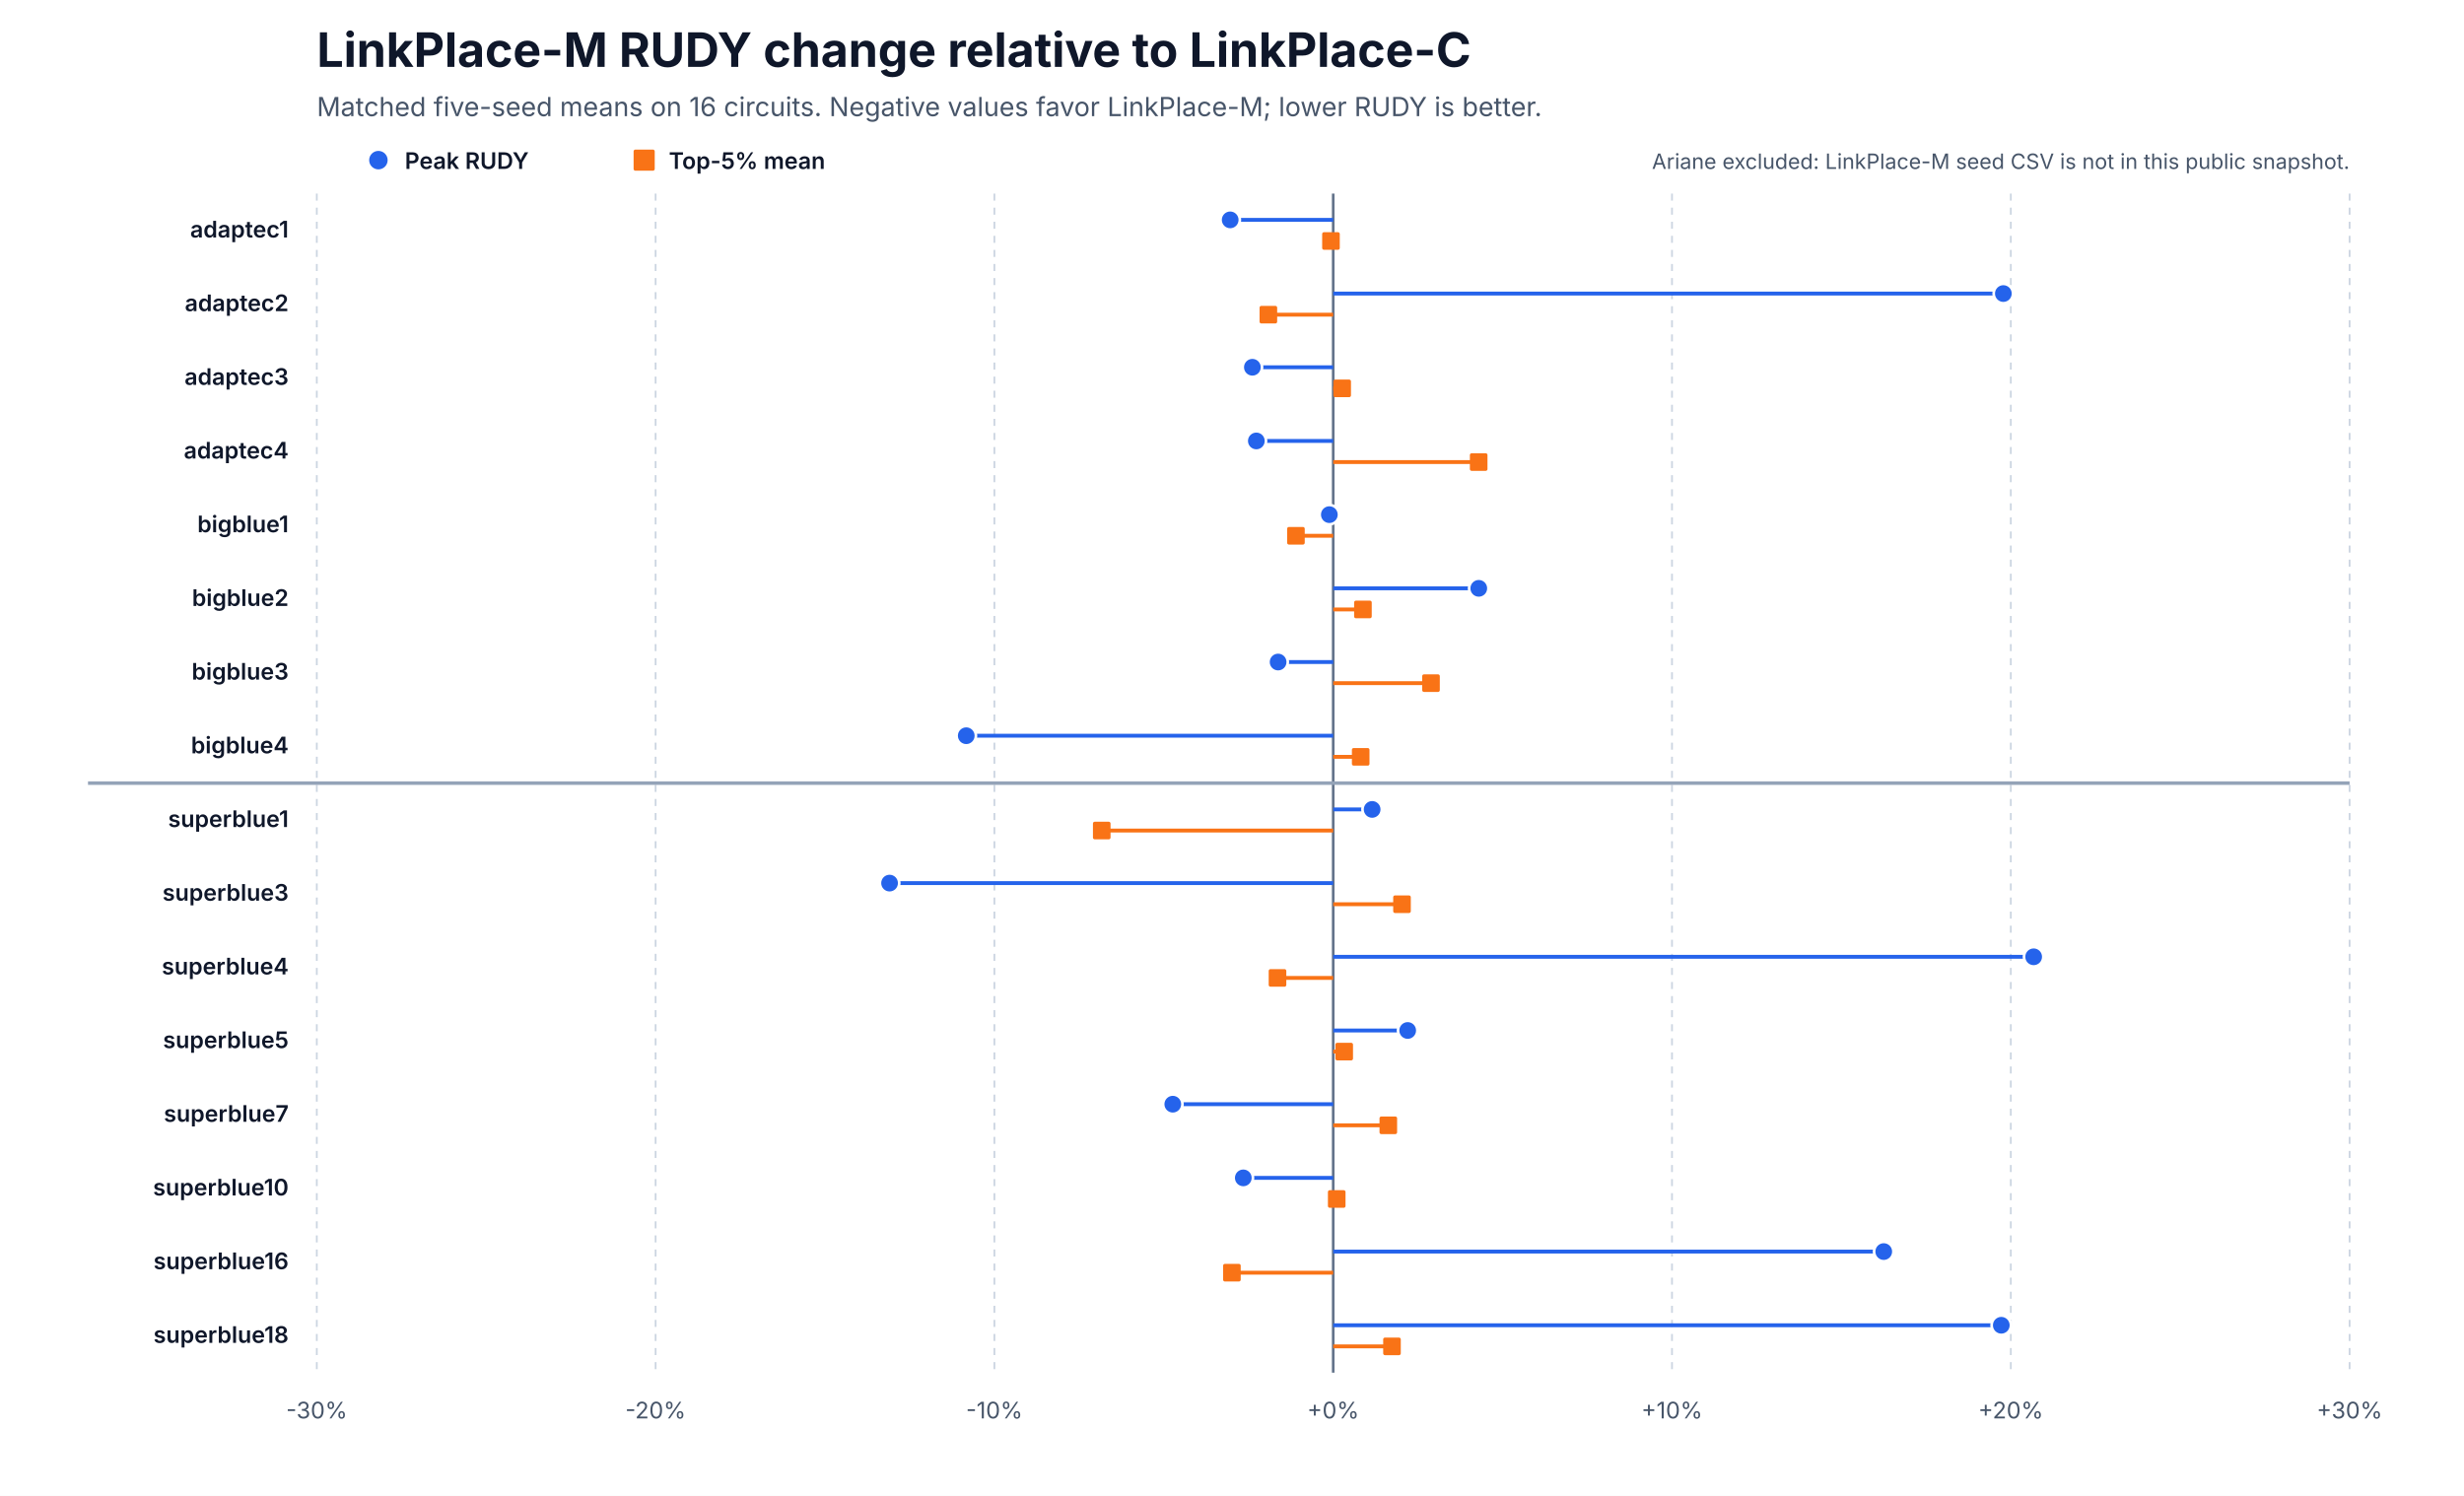
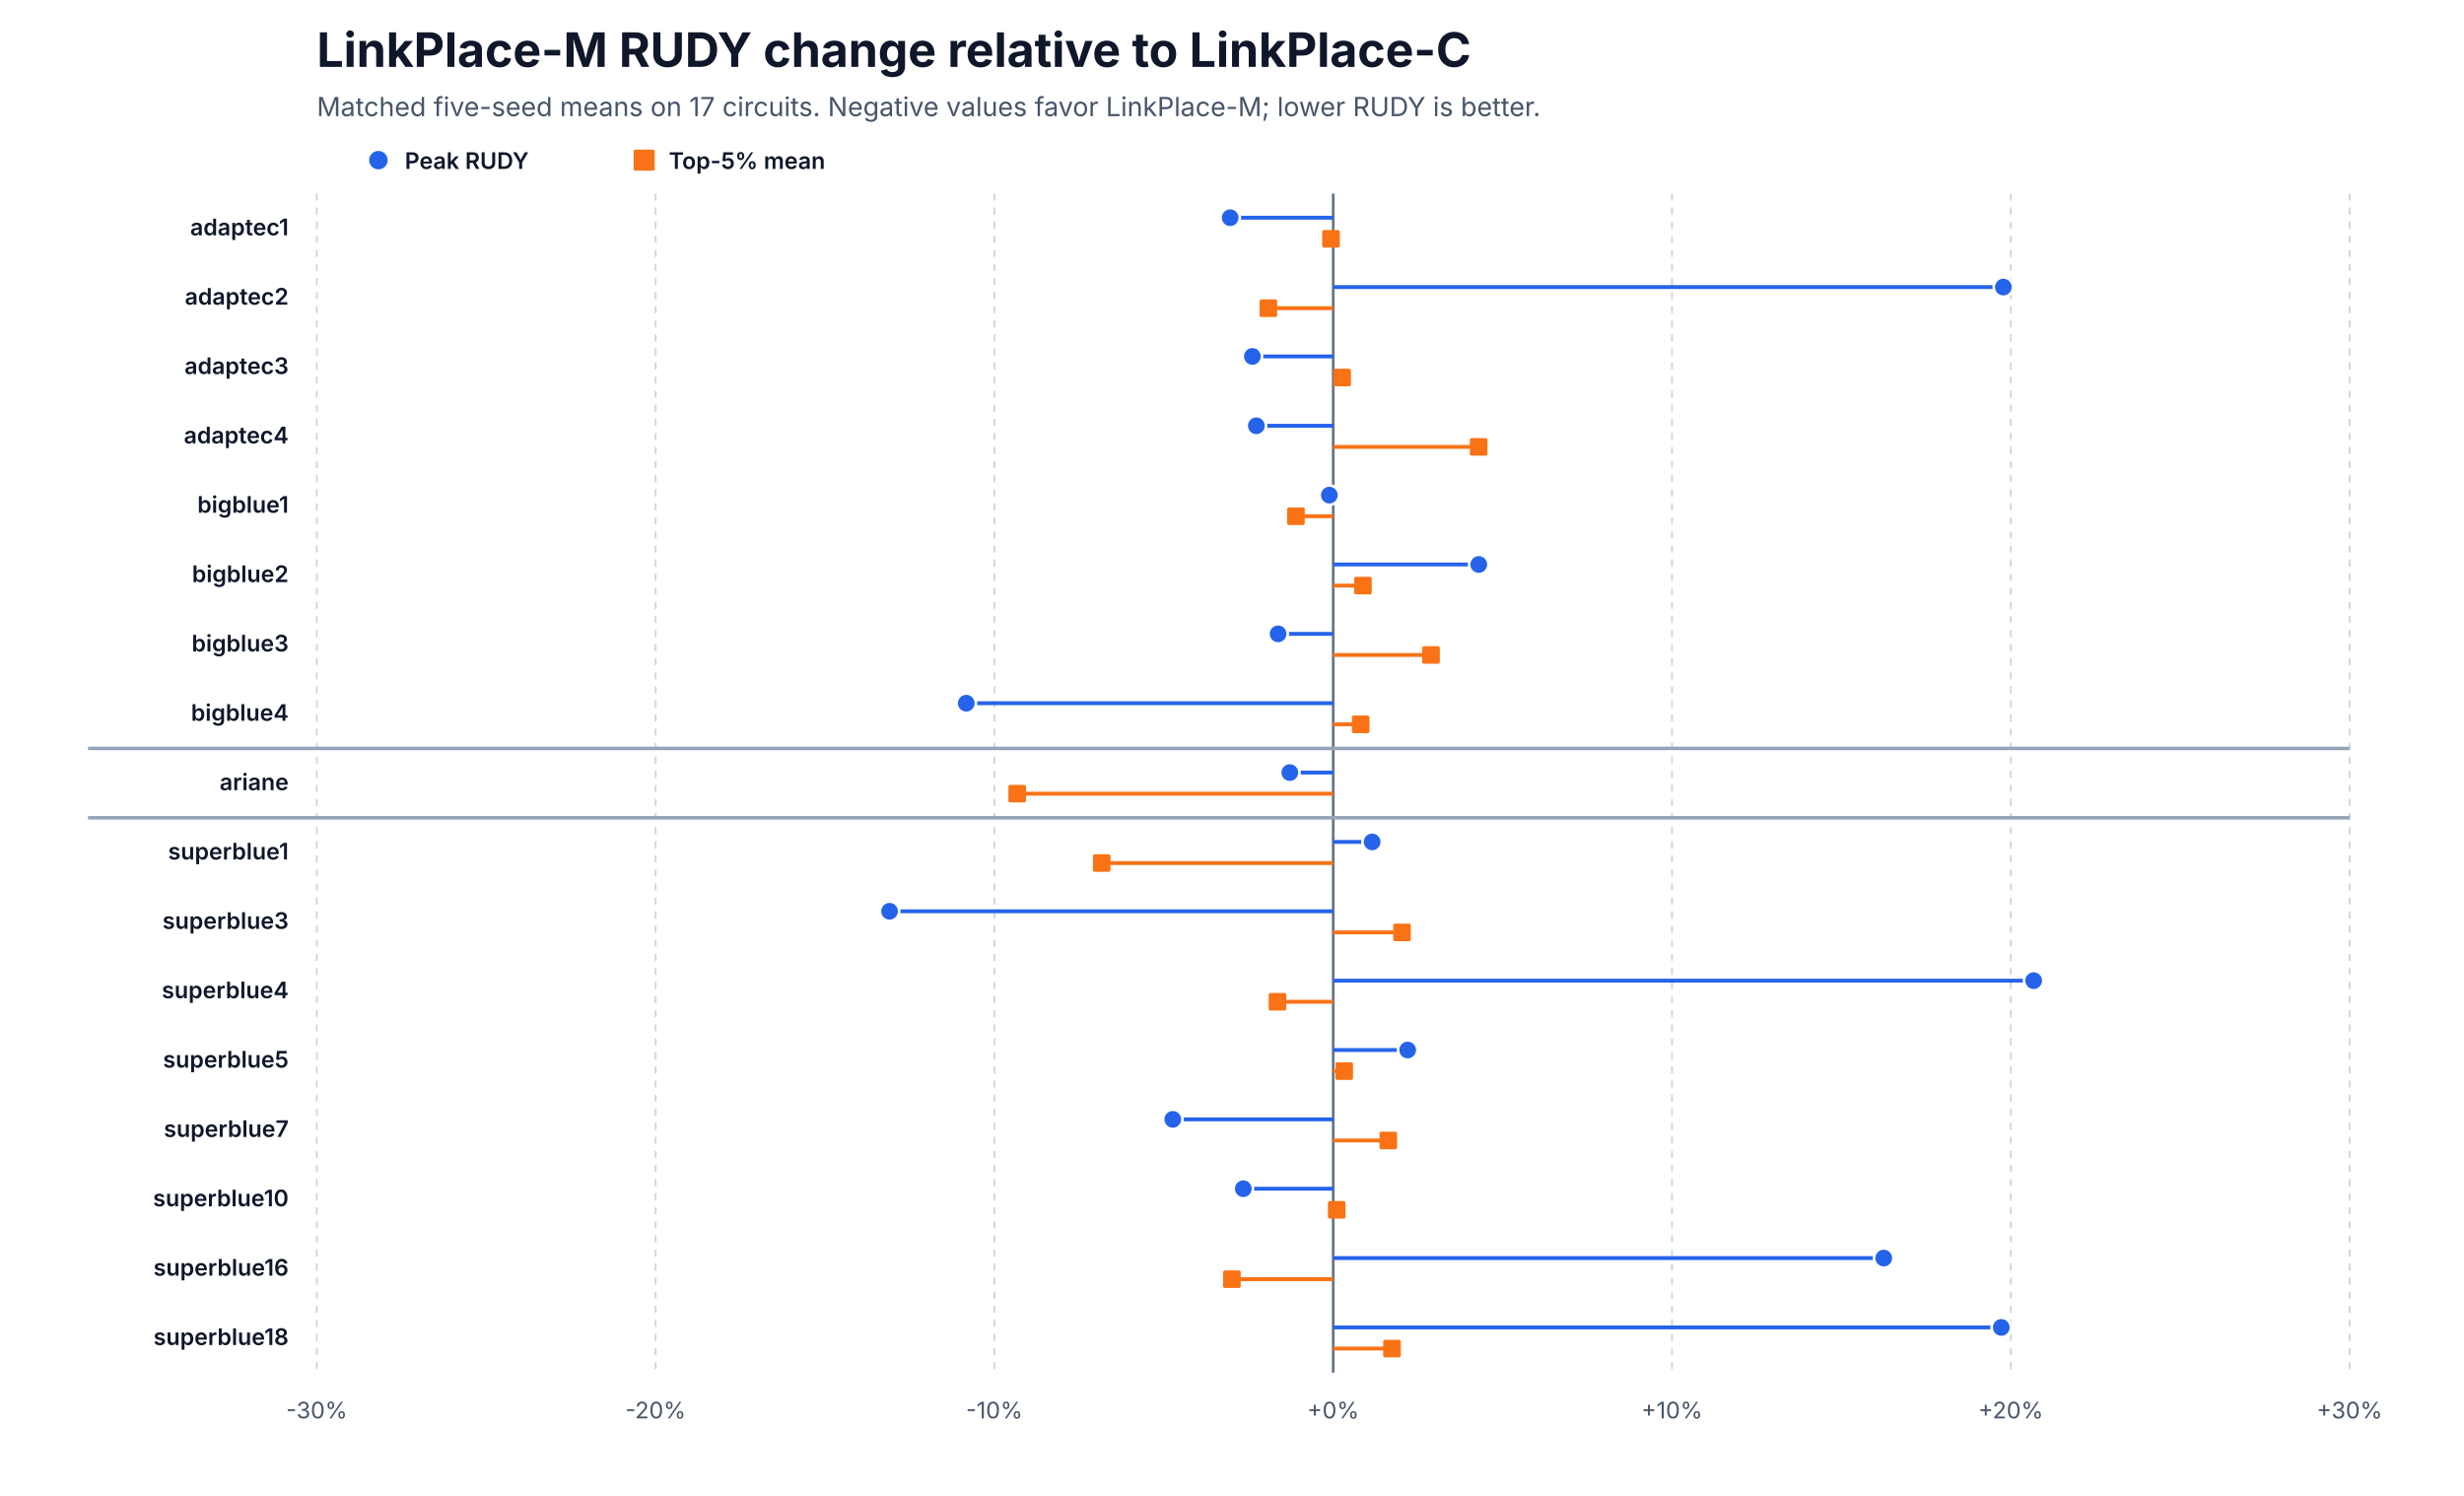
<svg xmlns="http://www.w3.org/2000/svg" width="1400" height="850" viewBox="0 0 1400 850" role="img" aria-labelledby="title desc">
  <style>text { font-family: Inter, ui-sans-serif, system-ui, -apple-system, 'Segoe UI', Arial, sans-serif; fill: #0F172A; }
    .title { font-size: 27px; font-weight: 700; }
    .subtitle { font-size: 15px; fill: #475569; }
    .axis { font-size: 13px; fill: #475569; }
    .label { font-size: 13px; font-weight: 600; }
    .small { font-size: 12px; fill: #475569; }
    .legend { font-size: 13px; font-weight: 600; }</style>
  <rect width="1400" height="850" fill="#FFFFFF" />
  <text x="180.00" y="38.00" class="title" text-anchor="start">LinkPlace-M RUDY change relative to LinkPlace-C</text>
-   <text x="180.00" y="66.00" class="subtitle" text-anchor="start">Matched five-seed means on 16 circuits. Negative values favor LinkPlace-M; lower RUDY is better.</text>
+   <text x="180.00" y="66.00" class="subtitle" text-anchor="start">Matched five-seed means on 17 circuits. Negative values favor LinkPlace-M; lower RUDY is better.</text>
  <line x1="180.00" y1="110.00" x2="180.00" y2="780.00" stroke="#CBD5E1" stroke-width="1" stroke-dasharray="4 4" />
  <text x="180.00" y="806.00" class="axis" text-anchor="middle">-30%</text>
  <line x1="372.50" y1="110.00" x2="372.50" y2="780.00" stroke="#CBD5E1" stroke-width="1" stroke-dasharray="4 4" />
  <text x="372.50" y="806.00" class="axis" text-anchor="middle">-20%</text>
  <line x1="565.00" y1="110.00" x2="565.00" y2="780.00" stroke="#CBD5E1" stroke-width="1" stroke-dasharray="4 4" />
  <text x="565.00" y="806.00" class="axis" text-anchor="middle">-10%</text>
  <line x1="757.50" y1="110.00" x2="757.50" y2="780.00" stroke="#64748B" stroke-width="1.5" />
  <text x="757.50" y="806.00" class="axis" text-anchor="middle">+0%</text>
  <line x1="950.00" y1="110.00" x2="950.00" y2="780.00" stroke="#CBD5E1" stroke-width="1" stroke-dasharray="4 4" />
  <text x="950.00" y="806.00" class="axis" text-anchor="middle">+10%</text>
  <line x1="1142.50" y1="110.00" x2="1142.50" y2="780.00" stroke="#CBD5E1" stroke-width="1" stroke-dasharray="4 4" />
  <text x="1142.50" y="806.00" class="axis" text-anchor="middle">+20%</text>
  <line x1="1335.00" y1="110.00" x2="1335.00" y2="780.00" stroke="#CBD5E1" stroke-width="1" stroke-dasharray="4 4" />
  <text x="1335.00" y="806.00" class="axis" text-anchor="middle">+30%</text>
-   <text x="164.00" y="134.94" class="label" text-anchor="end">adaptec1</text>
-   <line x1="757.50" y1="124.94" x2="698.97" y2="124.94" stroke="#2563EB" stroke-width="2.2" />
-   <circle cx="698.97" cy="124.94" r="5.50" fill="#2563EB" stroke="#FFFFFF" stroke-width="1.5" />
-   <line x1="757.50" y1="136.94" x2="756.23" y2="136.94" stroke="#F97316" stroke-width="2.2" />
-   <rect x="751.23" y="131.94" width="10.00" height="10.00" rx="1" fill="#F97316" />
-   <text x="164.00" y="176.81" class="label" text-anchor="end">adaptec2</text>
-   <line x1="757.50" y1="166.81" x2="1138.27" y2="166.81" stroke="#2563EB" stroke-width="2.2" />
-   <circle cx="1138.27" cy="166.81" r="5.50" fill="#2563EB" stroke="#FFFFFF" stroke-width="1.5" />
-   <line x1="757.50" y1="178.81" x2="720.66" y2="178.81" stroke="#F97316" stroke-width="2.2" />
-   <rect x="715.66" y="173.81" width="10.00" height="10.00" rx="1" fill="#F97316" />
-   <text x="164.00" y="218.69" class="label" text-anchor="end">adaptec3</text>
-   <line x1="757.50" y1="208.69" x2="711.58" y2="208.69" stroke="#2563EB" stroke-width="2.2" />
-   <circle cx="711.58" cy="208.69" r="5.50" fill="#2563EB" stroke="#FFFFFF" stroke-width="1.5" />
-   <line x1="757.50" y1="220.69" x2="762.60" y2="220.69" stroke="#F97316" stroke-width="2.2" />
-   <rect x="757.60" y="215.69" width="10.00" height="10.00" rx="1" fill="#F97316" />
-   <text x="164.00" y="260.56" class="label" text-anchor="end">adaptec4</text>
-   <line x1="757.50" y1="250.56" x2="713.83" y2="250.56" stroke="#2563EB" stroke-width="2.2" />
-   <circle cx="713.83" cy="250.56" r="5.50" fill="#2563EB" stroke="#FFFFFF" stroke-width="1.5" />
-   <line x1="757.50" y1="262.56" x2="840.16" y2="262.56" stroke="#F97316" stroke-width="2.2" />
-   <rect x="835.16" y="257.56" width="10.00" height="10.00" rx="1" fill="#F97316" />
-   <text x="164.00" y="302.44" class="label" text-anchor="end">bigblue1</text>
-   <line x1="757.50" y1="292.44" x2="755.31" y2="292.44" stroke="#2563EB" stroke-width="2.2" />
-   <circle cx="755.31" cy="292.44" r="5.50" fill="#2563EB" stroke="#FFFFFF" stroke-width="1.5" />
-   <line x1="757.50" y1="304.44" x2="736.33" y2="304.44" stroke="#F97316" stroke-width="2.2" />
-   <rect x="731.33" y="299.44" width="10.00" height="10.00" rx="1" fill="#F97316" />
-   <text x="164.00" y="344.31" class="label" text-anchor="end">bigblue2</text>
-   <line x1="757.50" y1="334.31" x2="840.21" y2="334.31" stroke="#2563EB" stroke-width="2.2" />
-   <circle cx="840.21" cy="334.31" r="5.50" fill="#2563EB" stroke="#FFFFFF" stroke-width="1.5" />
-   <line x1="757.50" y1="346.31" x2="774.39" y2="346.31" stroke="#F97316" stroke-width="2.2" />
-   <rect x="769.39" y="341.31" width="10.00" height="10.00" rx="1" fill="#F97316" />
-   <text x="164.00" y="386.19" class="label" text-anchor="end">bigblue3</text>
-   <line x1="757.50" y1="376.19" x2="726.20" y2="376.19" stroke="#2563EB" stroke-width="2.2" />
-   <circle cx="726.20" cy="376.19" r="5.50" fill="#2563EB" stroke="#FFFFFF" stroke-width="1.5" />
-   <line x1="757.50" y1="388.19" x2="813.07" y2="388.19" stroke="#F97316" stroke-width="2.2" />
-   <rect x="808.07" y="383.19" width="10.00" height="10.00" rx="1" fill="#F97316" />
-   <text x="164.00" y="428.06" class="label" text-anchor="end">bigblue4</text>
-   <line x1="50.00" y1="445.00" x2="1335.00" y2="445.00" stroke="#94A3B8" stroke-width="2" />
-   <line x1="757.50" y1="418.06" x2="549.01" y2="418.06" stroke="#2563EB" stroke-width="2.2" />
-   <circle cx="549.01" cy="418.06" r="5.50" fill="#2563EB" stroke="#FFFFFF" stroke-width="1.5" />
-   <line x1="757.50" y1="430.06" x2="773.12" y2="430.06" stroke="#F97316" stroke-width="2.2" />
-   <rect x="768.12" y="425.06" width="10.00" height="10.00" rx="1" fill="#F97316" />
-   <text x="164.00" y="469.94" class="label" text-anchor="end">superblue1</text>
-   <line x1="757.50" y1="459.94" x2="779.63" y2="459.94" stroke="#2563EB" stroke-width="2.2" />
-   <circle cx="779.63" cy="459.94" r="5.50" fill="#2563EB" stroke="#FFFFFF" stroke-width="1.5" />
-   <line x1="757.50" y1="471.94" x2="625.99" y2="471.94" stroke="#F97316" stroke-width="2.2" />
-   <rect x="620.99" y="466.94" width="10.00" height="10.00" rx="1" fill="#F97316" />
-   <text x="164.00" y="511.81" class="label" text-anchor="end">superblue3</text>
-   <line x1="757.50" y1="501.81" x2="505.44" y2="501.81" stroke="#2563EB" stroke-width="2.2" />
-   <circle cx="505.44" cy="501.81" r="5.50" fill="#2563EB" stroke="#FFFFFF" stroke-width="1.5" />
-   <line x1="757.50" y1="513.81" x2="796.59" y2="513.81" stroke="#F97316" stroke-width="2.2" />
-   <rect x="791.59" y="508.81" width="10.00" height="10.00" rx="1" fill="#F97316" />
-   <text x="164.00" y="553.69" class="label" text-anchor="end">superblue4</text>
-   <line x1="757.50" y1="543.69" x2="1155.49" y2="543.69" stroke="#2563EB" stroke-width="2.2" />
-   <circle cx="1155.49" cy="543.69" r="5.50" fill="#2563EB" stroke="#FFFFFF" stroke-width="1.5" />
-   <line x1="757.50" y1="555.69" x2="725.85" y2="555.69" stroke="#F97316" stroke-width="2.2" />
-   <rect x="720.85" y="550.69" width="10.00" height="10.00" rx="1" fill="#F97316" />
-   <text x="164.00" y="595.56" class="label" text-anchor="end">superblue5</text>
-   <line x1="757.50" y1="585.56" x2="799.82" y2="585.56" stroke="#2563EB" stroke-width="2.2" />
-   <circle cx="799.82" cy="585.56" r="5.50" fill="#2563EB" stroke="#FFFFFF" stroke-width="1.5" />
-   <line x1="757.50" y1="597.56" x2="763.75" y2="597.56" stroke="#F97316" stroke-width="2.2" />
-   <rect x="758.75" y="592.56" width="10.00" height="10.00" rx="1" fill="#F97316" />
-   <text x="164.00" y="637.44" class="label" text-anchor="end">superblue7</text>
-   <line x1="757.50" y1="627.44" x2="666.36" y2="627.44" stroke="#2563EB" stroke-width="2.2" />
-   <circle cx="666.36" cy="627.44" r="5.50" fill="#2563EB" stroke="#FFFFFF" stroke-width="1.5" />
-   <line x1="757.50" y1="639.44" x2="788.81" y2="639.44" stroke="#F97316" stroke-width="2.2" />
-   <rect x="783.81" y="634.44" width="10.00" height="10.00" rx="1" fill="#F97316" />
-   <text x="164.00" y="679.31" class="label" text-anchor="end">superblue10</text>
-   <line x1="757.50" y1="669.31" x2="706.42" y2="669.31" stroke="#2563EB" stroke-width="2.2" />
-   <circle cx="706.42" cy="669.31" r="5.50" fill="#2563EB" stroke="#FFFFFF" stroke-width="1.5" />
-   <line x1="757.50" y1="681.31" x2="759.50" y2="681.31" stroke="#F97316" stroke-width="2.2" />
-   <rect x="754.50" y="676.31" width="10.00" height="10.00" rx="1" fill="#F97316" />
-   <text x="164.00" y="721.19" class="label" text-anchor="end">superblue16</text>
-   <line x1="757.50" y1="711.19" x2="1070.31" y2="711.19" stroke="#2563EB" stroke-width="2.2" />
-   <circle cx="1070.31" cy="711.19" r="5.50" fill="#2563EB" stroke="#FFFFFF" stroke-width="1.5" />
-   <line x1="757.50" y1="723.19" x2="699.95" y2="723.19" stroke="#F97316" stroke-width="2.2" />
-   <rect x="694.95" y="718.19" width="10.00" height="10.00" rx="1" fill="#F97316" />
-   <text x="164.00" y="763.06" class="label" text-anchor="end">superblue18</text>
-   <line x1="757.50" y1="753.06" x2="1137.10" y2="753.06" stroke="#2563EB" stroke-width="2.2" />
-   <circle cx="1137.10" cy="753.06" r="5.50" fill="#2563EB" stroke="#FFFFFF" stroke-width="1.5" />
-   <line x1="757.50" y1="765.06" x2="790.90" y2="765.06" stroke="#F97316" stroke-width="2.2" />
-   <rect x="785.90" y="760.06" width="10.00" height="10.00" rx="1" fill="#F97316" />
+   <text x="164.00" y="133.71" class="label" text-anchor="end">adaptec1</text>
+   <line x1="757.50" y1="123.71" x2="698.97" y2="123.71" stroke="#2563EB" stroke-width="2.2" />
+   <circle cx="698.97" cy="123.71" r="5.50" fill="#2563EB" stroke="#FFFFFF" stroke-width="1.5" />
+   <line x1="757.50" y1="135.71" x2="756.23" y2="135.71" stroke="#F97316" stroke-width="2.2" />
+   <rect x="751.23" y="130.71" width="10.00" height="10.00" rx="1" fill="#F97316" />
+   <text x="164.00" y="173.12" class="label" text-anchor="end">adaptec2</text>
+   <line x1="757.50" y1="163.12" x2="1138.27" y2="163.12" stroke="#2563EB" stroke-width="2.2" />
+   <circle cx="1138.27" cy="163.12" r="5.50" fill="#2563EB" stroke="#FFFFFF" stroke-width="1.5" />
+   <line x1="757.50" y1="175.12" x2="720.66" y2="175.12" stroke="#F97316" stroke-width="2.2" />
+   <rect x="715.66" y="170.12" width="10.00" height="10.00" rx="1" fill="#F97316" />
+   <text x="164.00" y="212.53" class="label" text-anchor="end">adaptec3</text>
+   <line x1="757.50" y1="202.53" x2="711.58" y2="202.53" stroke="#2563EB" stroke-width="2.2" />
+   <circle cx="711.58" cy="202.53" r="5.50" fill="#2563EB" stroke="#FFFFFF" stroke-width="1.5" />
+   <line x1="757.50" y1="214.53" x2="762.60" y2="214.53" stroke="#F97316" stroke-width="2.2" />
+   <rect x="757.60" y="209.53" width="10.00" height="10.00" rx="1" fill="#F97316" />
+   <text x="164.00" y="251.94" class="label" text-anchor="end">adaptec4</text>
+   <line x1="757.50" y1="241.94" x2="713.83" y2="241.94" stroke="#2563EB" stroke-width="2.2" />
+   <circle cx="713.83" cy="241.94" r="5.50" fill="#2563EB" stroke="#FFFFFF" stroke-width="1.5" />
+   <line x1="757.50" y1="253.94" x2="840.16" y2="253.94" stroke="#F97316" stroke-width="2.2" />
+   <rect x="835.16" y="248.94" width="10.00" height="10.00" rx="1" fill="#F97316" />
+   <text x="164.00" y="291.35" class="label" text-anchor="end">bigblue1</text>
+   <line x1="757.50" y1="281.35" x2="755.31" y2="281.35" stroke="#2563EB" stroke-width="2.2" />
+   <circle cx="755.31" cy="281.35" r="5.50" fill="#2563EB" stroke="#FFFFFF" stroke-width="1.5" />
+   <line x1="757.50" y1="293.35" x2="736.33" y2="293.35" stroke="#F97316" stroke-width="2.2" />
+   <rect x="731.33" y="288.35" width="10.00" height="10.00" rx="1" fill="#F97316" />
+   <text x="164.00" y="330.76" class="label" text-anchor="end">bigblue2</text>
+   <line x1="757.50" y1="320.76" x2="840.21" y2="320.76" stroke="#2563EB" stroke-width="2.2" />
+   <circle cx="840.21" cy="320.76" r="5.50" fill="#2563EB" stroke="#FFFFFF" stroke-width="1.5" />
+   <line x1="757.50" y1="332.76" x2="774.39" y2="332.76" stroke="#F97316" stroke-width="2.2" />
+   <rect x="769.39" y="327.76" width="10.00" height="10.00" rx="1" fill="#F97316" />
+   <text x="164.00" y="370.18" class="label" text-anchor="end">bigblue3</text>
+   <line x1="757.50" y1="360.18" x2="726.20" y2="360.18" stroke="#2563EB" stroke-width="2.2" />
+   <circle cx="726.20" cy="360.18" r="5.50" fill="#2563EB" stroke="#FFFFFF" stroke-width="1.5" />
+   <line x1="757.50" y1="372.18" x2="813.07" y2="372.18" stroke="#F97316" stroke-width="2.2" />
+   <rect x="808.07" y="367.18" width="10.00" height="10.00" rx="1" fill="#F97316" />
+   <text x="164.00" y="409.59" class="label" text-anchor="end">bigblue4</text>
+   <line x1="50.00" y1="425.29" x2="1335.00" y2="425.29" stroke="#94A3B8" stroke-width="2" />
+   <line x1="757.50" y1="399.59" x2="549.01" y2="399.59" stroke="#2563EB" stroke-width="2.2" />
+   <circle cx="549.01" cy="399.59" r="5.50" fill="#2563EB" stroke="#FFFFFF" stroke-width="1.5" />
+   <line x1="757.50" y1="411.59" x2="773.12" y2="411.59" stroke="#F97316" stroke-width="2.2" />
+   <rect x="768.12" y="406.59" width="10.00" height="10.00" rx="1" fill="#F97316" />
+   <text x="164.00" y="449.00" class="label" text-anchor="end">ariane</text>
+   <line x1="50.00" y1="464.71" x2="1335.00" y2="464.71" stroke="#94A3B8" stroke-width="2" />
+   <line x1="757.50" y1="439.00" x2="732.85" y2="439.00" stroke="#2563EB" stroke-width="2.2" />
+   <circle cx="732.85" cy="439.00" r="5.50" fill="#2563EB" stroke="#FFFFFF" stroke-width="1.5" />
+   <line x1="757.50" y1="451.00" x2="577.95" y2="451.00" stroke="#F97316" stroke-width="2.2" />
+   <rect x="572.95" y="446.00" width="10.00" height="10.00" rx="1" fill="#F97316" />
+   <text x="164.00" y="488.41" class="label" text-anchor="end">superblue1</text>
+   <line x1="757.50" y1="478.41" x2="779.63" y2="478.41" stroke="#2563EB" stroke-width="2.2" />
+   <circle cx="779.63" cy="478.41" r="5.50" fill="#2563EB" stroke="#FFFFFF" stroke-width="1.5" />
+   <line x1="757.50" y1="490.41" x2="625.99" y2="490.41" stroke="#F97316" stroke-width="2.2" />
+   <rect x="620.99" y="485.41" width="10.00" height="10.00" rx="1" fill="#F97316" />
+   <text x="164.00" y="527.82" class="label" text-anchor="end">superblue3</text>
+   <line x1="757.50" y1="517.82" x2="505.44" y2="517.82" stroke="#2563EB" stroke-width="2.2" />
+   <circle cx="505.44" cy="517.82" r="5.50" fill="#2563EB" stroke="#FFFFFF" stroke-width="1.5" />
+   <line x1="757.50" y1="529.82" x2="796.59" y2="529.82" stroke="#F97316" stroke-width="2.2" />
+   <rect x="791.59" y="524.82" width="10.00" height="10.00" rx="1" fill="#F97316" />
+   <text x="164.00" y="567.24" class="label" text-anchor="end">superblue4</text>
+   <line x1="757.50" y1="557.24" x2="1155.49" y2="557.24" stroke="#2563EB" stroke-width="2.2" />
+   <circle cx="1155.49" cy="557.24" r="5.50" fill="#2563EB" stroke="#FFFFFF" stroke-width="1.5" />
+   <line x1="757.50" y1="569.24" x2="725.85" y2="569.24" stroke="#F97316" stroke-width="2.2" />
+   <rect x="720.85" y="564.24" width="10.00" height="10.00" rx="1" fill="#F97316" />
+   <text x="164.00" y="606.65" class="label" text-anchor="end">superblue5</text>
+   <line x1="757.50" y1="596.65" x2="799.82" y2="596.65" stroke="#2563EB" stroke-width="2.2" />
+   <circle cx="799.82" cy="596.65" r="5.50" fill="#2563EB" stroke="#FFFFFF" stroke-width="1.5" />
+   <line x1="757.50" y1="608.65" x2="763.75" y2="608.65" stroke="#F97316" stroke-width="2.2" />
+   <rect x="758.75" y="603.65" width="10.00" height="10.00" rx="1" fill="#F97316" />
+   <text x="164.00" y="646.06" class="label" text-anchor="end">superblue7</text>
+   <line x1="757.50" y1="636.06" x2="666.36" y2="636.06" stroke="#2563EB" stroke-width="2.2" />
+   <circle cx="666.36" cy="636.06" r="5.50" fill="#2563EB" stroke="#FFFFFF" stroke-width="1.5" />
+   <line x1="757.50" y1="648.06" x2="788.81" y2="648.06" stroke="#F97316" stroke-width="2.2" />
+   <rect x="783.81" y="643.06" width="10.00" height="10.00" rx="1" fill="#F97316" />
+   <text x="164.00" y="685.47" class="label" text-anchor="end">superblue10</text>
+   <line x1="757.50" y1="675.47" x2="706.42" y2="675.47" stroke="#2563EB" stroke-width="2.2" />
+   <circle cx="706.42" cy="675.47" r="5.50" fill="#2563EB" stroke="#FFFFFF" stroke-width="1.5" />
+   <line x1="757.50" y1="687.47" x2="759.50" y2="687.47" stroke="#F97316" stroke-width="2.2" />
+   <rect x="754.50" y="682.47" width="10.00" height="10.00" rx="1" fill="#F97316" />
+   <text x="164.00" y="724.88" class="label" text-anchor="end">superblue16</text>
+   <line x1="757.50" y1="714.88" x2="1070.31" y2="714.88" stroke="#2563EB" stroke-width="2.2" />
+   <circle cx="1070.31" cy="714.88" r="5.50" fill="#2563EB" stroke="#FFFFFF" stroke-width="1.5" />
+   <line x1="757.50" y1="726.88" x2="699.95" y2="726.88" stroke="#F97316" stroke-width="2.2" />
+   <rect x="694.95" y="721.88" width="10.00" height="10.00" rx="1" fill="#F97316" />
+   <text x="164.00" y="764.29" class="label" text-anchor="end">superblue18</text>
+   <line x1="757.50" y1="754.29" x2="1137.10" y2="754.29" stroke="#2563EB" stroke-width="2.2" />
+   <circle cx="1137.10" cy="754.29" r="5.50" fill="#2563EB" stroke="#FFFFFF" stroke-width="1.5" />
+   <line x1="757.50" y1="766.29" x2="790.90" y2="766.29" stroke="#F97316" stroke-width="2.2" />
+   <rect x="785.90" y="761.29" width="10.00" height="10.00" rx="1" fill="#F97316" />
  <circle cx="215.00" cy="91.00" r="6.00" fill="#2563EB" stroke="#FFFFFF" stroke-width="1.5" />
  <text x="230.00" y="96.00" class="legend" text-anchor="start">Peak RUDY</text>
  <rect x="360.00" y="85.00" width="12.00" height="12.00" rx="1" fill="#F97316" />
  <text x="380.00" y="96.00" class="legend" text-anchor="start">Top-5% mean</text>
-   <text x="1335.00" y="96.00" class="small" text-anchor="end">Ariane excluded: LinkPlace-M seed CSV is not in this public snapshot.</text>
</svg>
